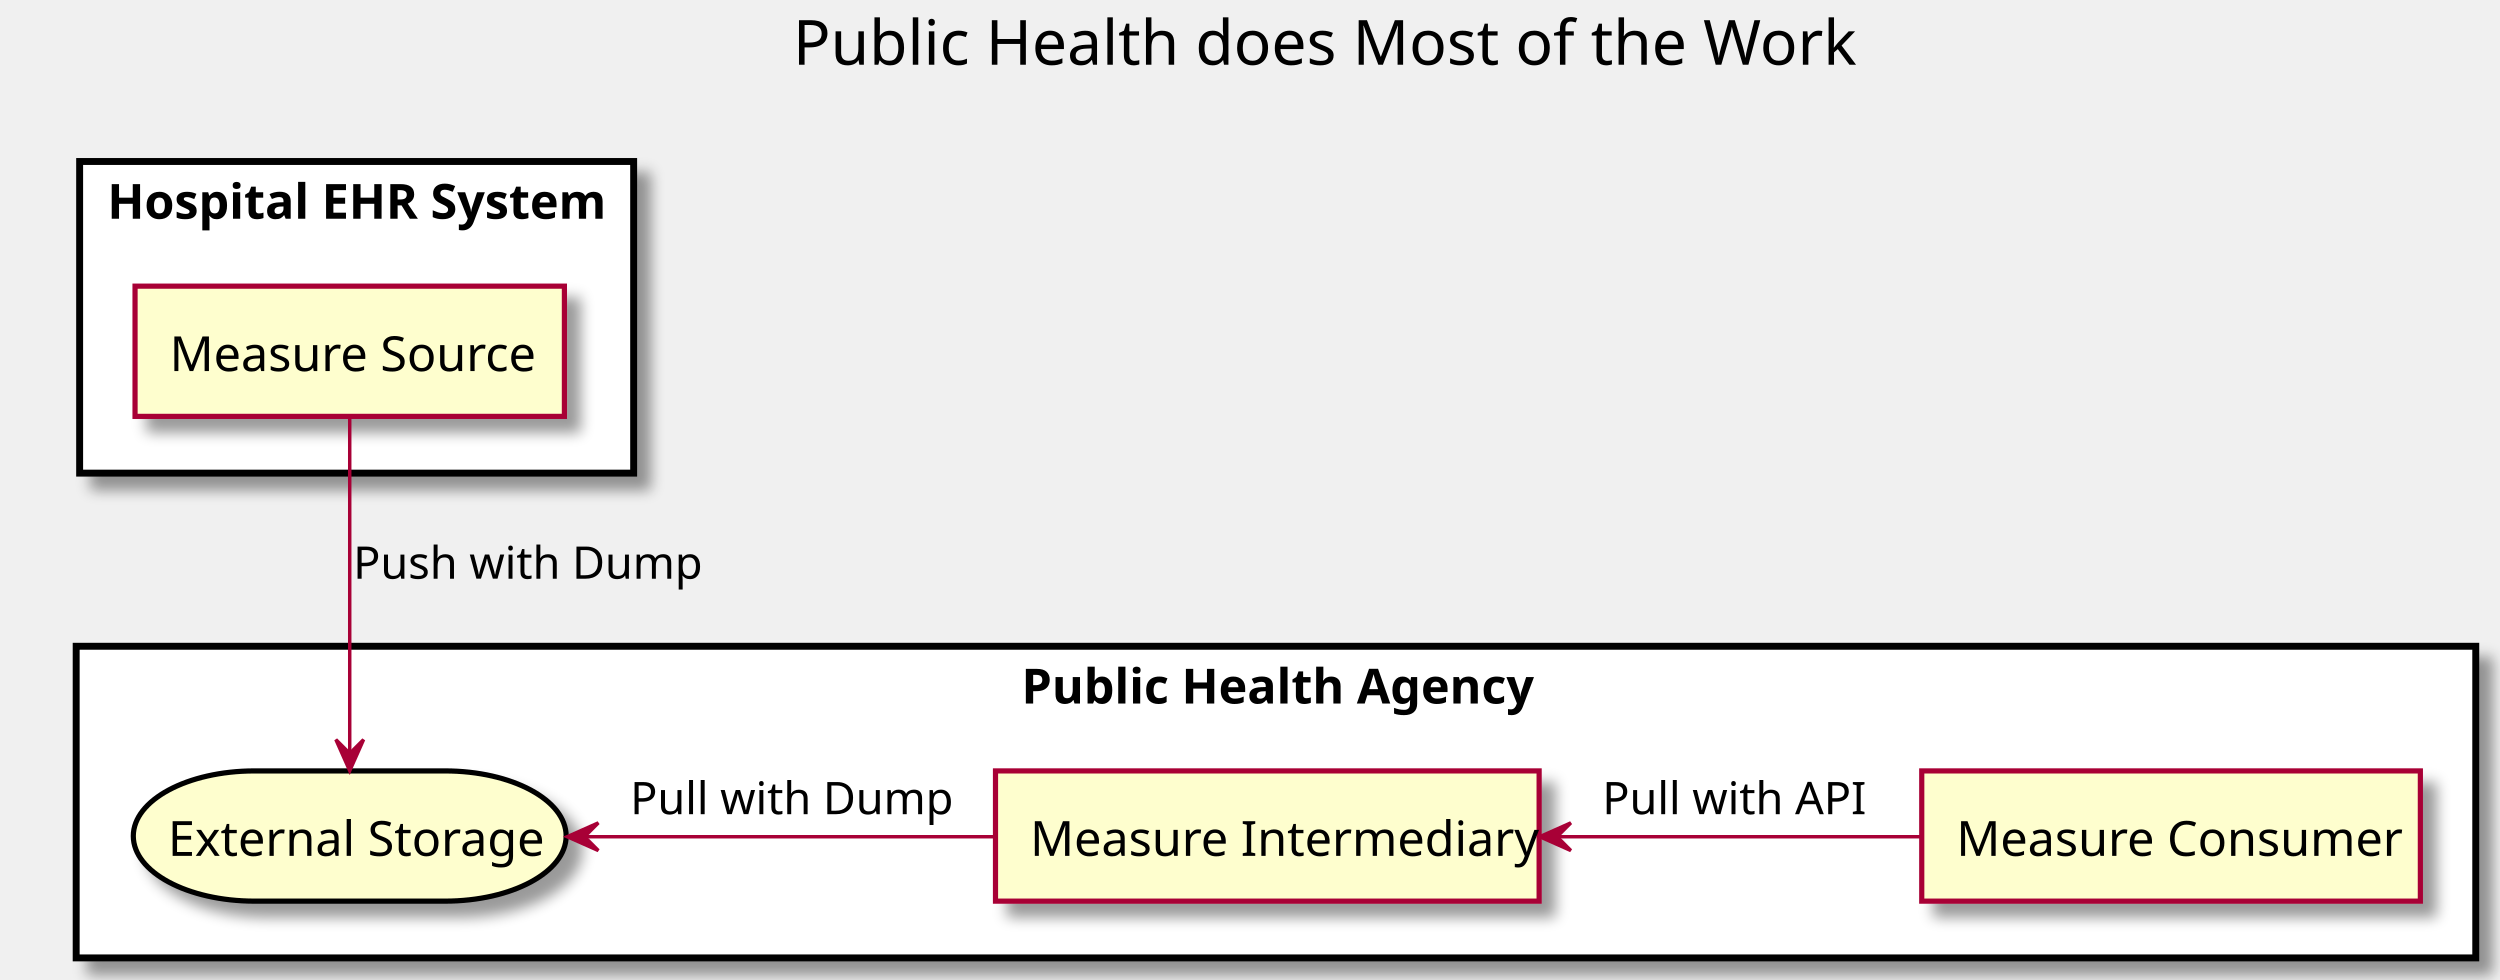
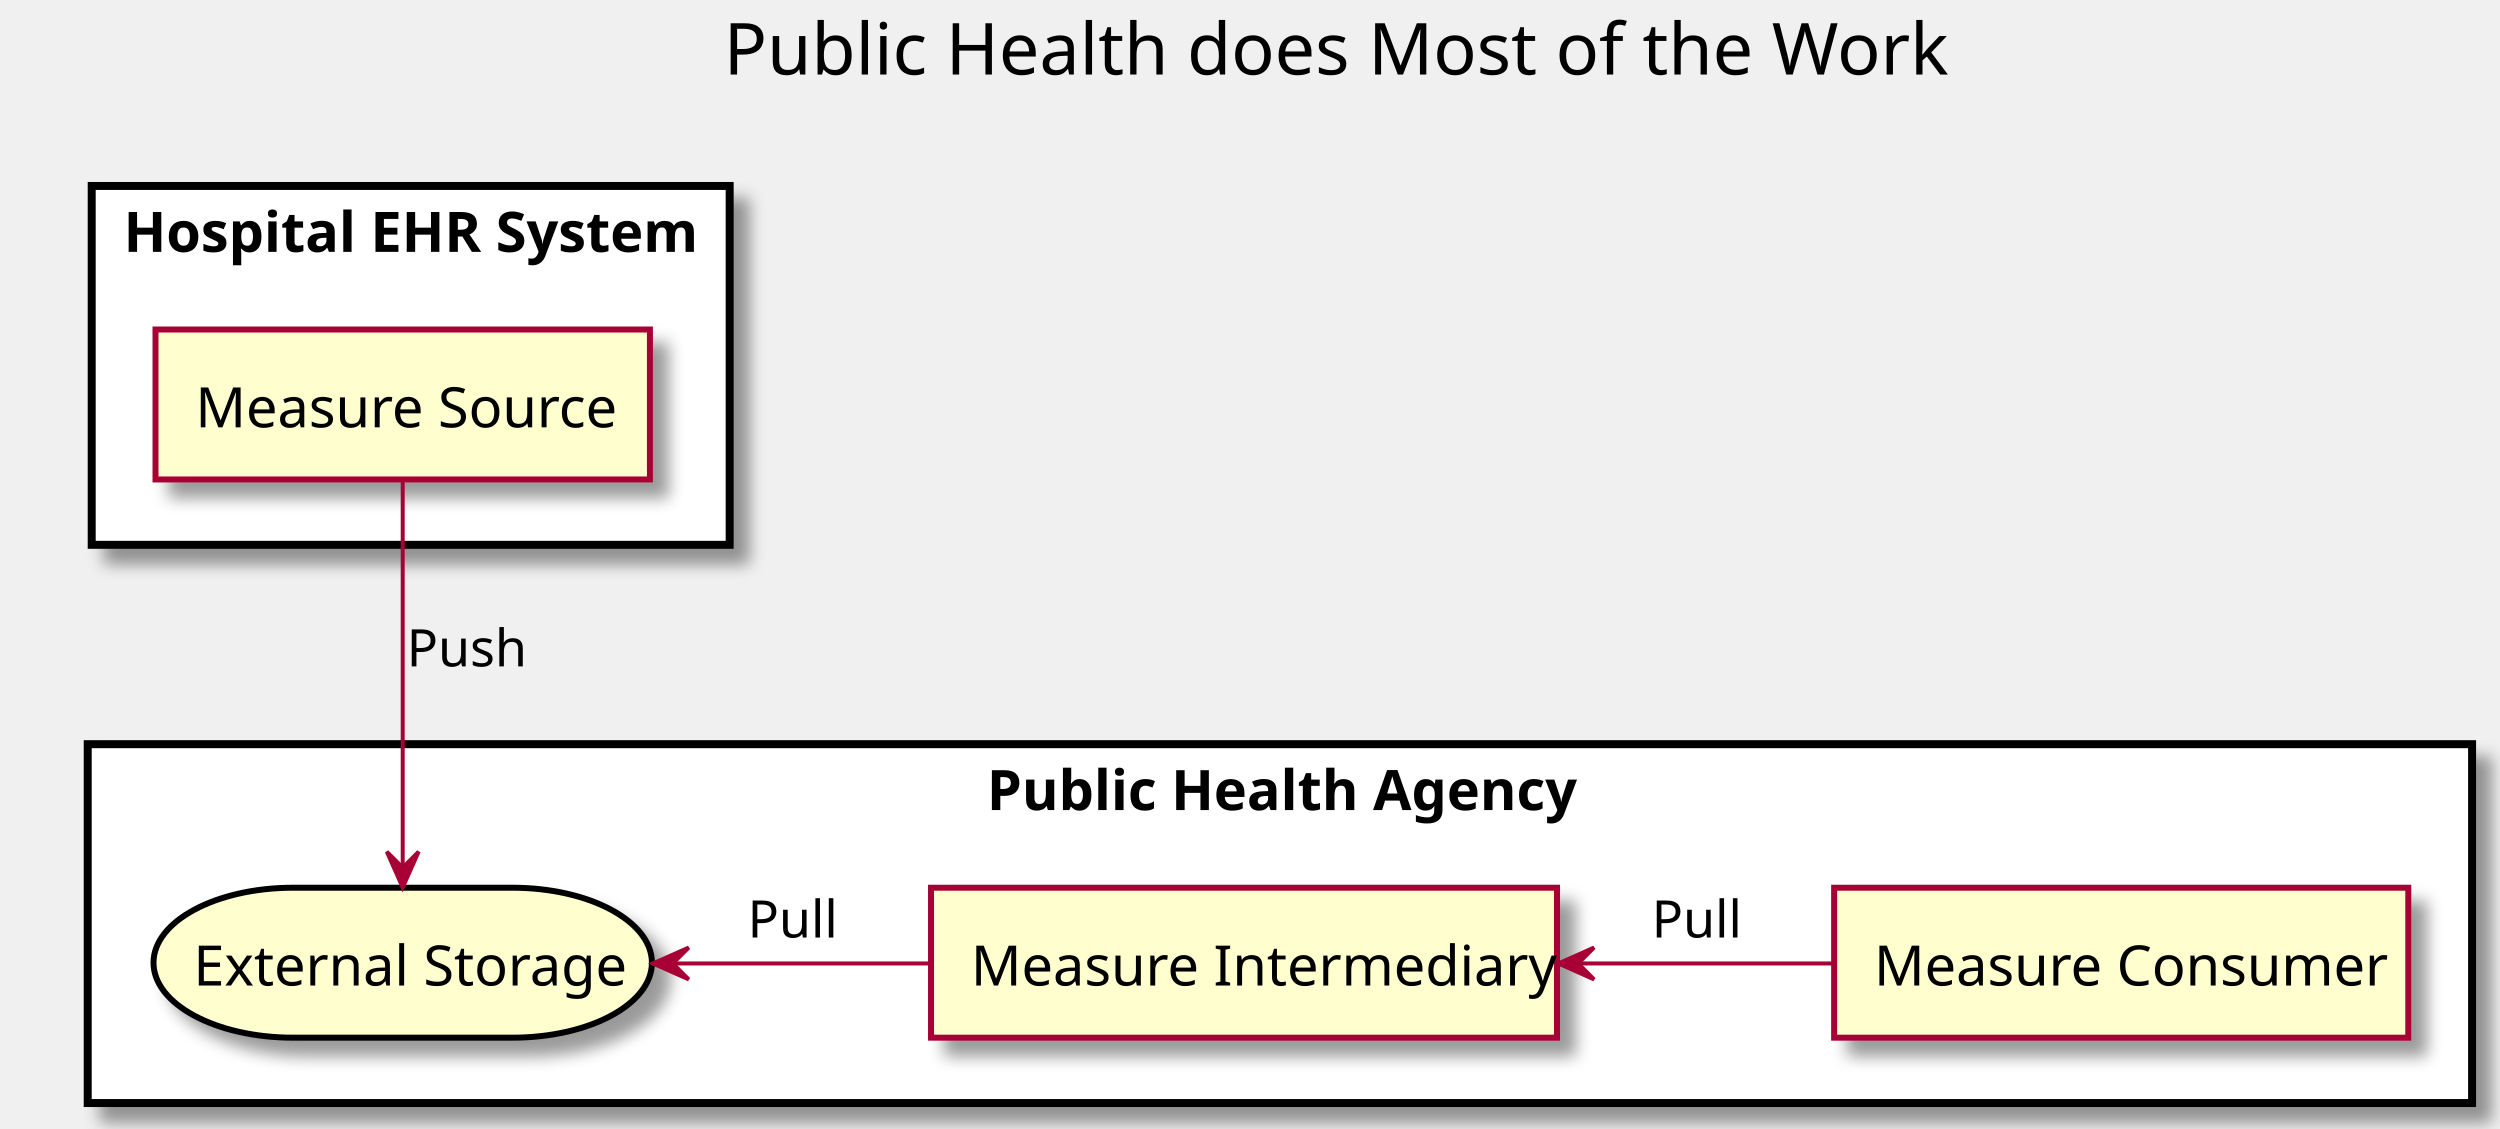
- <svg xmlns="http://www.w3.org/2000/svg" contentScriptType="application/ecmascript" contentStyleType="text/css" height="283px" preserveAspectRatio="none" style="width:722px;height:283px;" version="1.1" viewBox="0 0 722 283" width="722px" zoomAndPan="magnify">
+ <svg xmlns="http://www.w3.org/2000/svg" contentScriptType="application/ecmascript" contentStyleType="text/css" height="283px" preserveAspectRatio="none" style="width:627px;height:283px;" version="1.1" viewBox="0 0 627 283" width="627px" zoomAndPan="magnify">
  <defs>
-     <filter height="300%" id="fpm8elr" width="300%" x="-1" y="-1">
+     <filter height="300%" id="fz1re6l" width="300%" x="-1" y="-1">
      <feGaussianBlur result="blurOut" stdDeviation="2.0" />
      <feColorMatrix in="blurOut" result="blurOut2" type="matrix" values="0 0 0 0 0 0 0 0 0 0 0 0 0 0 0 0 0 0 .4 0" />
      <feOffset dx="4.0" dy="4.0" in="blurOut2" result="blurOut3" />
      <feBlend in="SourceGraphic" in2="blurOut3" mode="normal" />
    </filter>
  </defs>
  <g>
-     <text fill="#000000" font-family="sans-serif" font-size="18" lengthAdjust="spacingAndGlyphs" textLength="291" x="229" y="18.686">Public Health does Most of the Work</text>
-     <rect fill="#FFFFFF" filter="url(#fpm8elr)" height="90" style="stroke: #000000; stroke-width: 2.0;" width="160" x="23" y="46.641" />
+     <text fill="#000000" font-family="sans-serif" font-size="18" lengthAdjust="spacingAndGlyphs" textLength="291" x="181.5" y="18.686">Public Health does Most of the Work</text>
+     <rect fill="#FFFFFF" filter="url(#fz1re6l)" height="90" style="stroke: #000000; stroke-width: 2.0;" width="160" x="23" y="46.641" />
    <text fill="#000000" font-family="sans-serif" font-size="14" font-weight="bold" lengthAdjust="spacingAndGlyphs" textLength="144" x="31" y="63.174">Hospital EHR System</text>
-     <rect fill="#FFFFFF" filter="url(#fpm8elr)" height="90" style="stroke: #000000; stroke-width: 2.0;" width="693" x="22" y="186.641" />
-     <text fill="#000000" font-family="sans-serif" font-size="14" font-weight="bold" lengthAdjust="spacingAndGlyphs" textLength="147" x="295" y="203.174">Public Health Agency</text>
-     <rect fill="#FEFECE" filter="url(#fpm8elr)" height="37.609" style="stroke: #A80036; stroke-width: 1.5;" width="124" x="39" y="82.641" />
+     <rect fill="#FFFFFF" filter="url(#fz1re6l)" height="90" style="stroke: #000000; stroke-width: 2.0;" width="598" x="22" y="186.641" />
+     <text fill="#000000" font-family="sans-serif" font-size="14" font-weight="bold" lengthAdjust="spacingAndGlyphs" textLength="147" x="247.5" y="203.174">Public Health Agency</text>
+     <rect fill="#FEFECE" filter="url(#fz1re6l)" height="37.609" style="stroke: #A80036; stroke-width: 1.5;" width="124" x="39" y="82.641" />
    <text fill="#000000" font-family="sans-serif" font-size="14" lengthAdjust="spacingAndGlyphs" textLength="104" x="49" y="107.174">Measure Source</text>
-     <rect fill="#FEFECE" filter="url(#fpm8elr)" height="37.609" rx="35" ry="35" style="stroke: #000000; stroke-width: 1.5;" width="125" x="38.5" y="222.641" />
+     <rect fill="#FEFECE" filter="url(#fz1re6l)" height="37.609" rx="35" ry="35" style="stroke: #000000; stroke-width: 1.5;" width="125" x="38.5" y="222.641" />
    <text fill="#000000" font-family="sans-serif" font-size="14" lengthAdjust="spacingAndGlyphs" textLength="105" x="48.5" y="247.174">External Storage</text>
-     <rect fill="#FEFECE" filter="url(#fpm8elr)" height="37.609" style="stroke: #A80036; stroke-width: 1.5;" width="157" x="287.5" y="222.641" />
-     <text fill="#000000" font-family="sans-serif" font-size="14" lengthAdjust="spacingAndGlyphs" textLength="137" x="297.5" y="247.174">Measure Intermediary</text>
-     <rect fill="#FEFECE" filter="url(#fpm8elr)" height="37.609" style="stroke: #A80036; stroke-width: 1.5;" width="144" x="555" y="222.641" />
-     <text fill="#000000" font-family="sans-serif" font-size="14" lengthAdjust="spacingAndGlyphs" textLength="124" x="565" y="247.174">Measure Consumer</text>
+     <rect fill="#FEFECE" filter="url(#fz1re6l)" height="37.609" style="stroke: #A80036; stroke-width: 1.5;" width="157" x="233.5" y="222.641" />
+     <text fill="#000000" font-family="sans-serif" font-size="14" lengthAdjust="spacingAndGlyphs" textLength="137" x="243.5" y="247.174">Measure Intermediary</text>
+     <rect fill="#FEFECE" filter="url(#fz1re6l)" height="37.609" style="stroke: #A80036; stroke-width: 1.5;" width="144" x="460" y="222.641" />
+     <text fill="#000000" font-family="sans-serif" font-size="14" lengthAdjust="spacingAndGlyphs" textLength="124" x="470" y="247.174">Measure Consumer</text>
    <path d="M101,120.682 C101,145.477 101,190.107 101,217.382 " fill="none" style="stroke: #A80036; stroke-width: 1.0;" />
    <polygon fill="#A80036" points="101,222.595,105,213.595,101,217.595,97,213.595,101,222.595" style="stroke: #A80036; stroke-width: 1.0;" />
-     <text fill="#000000" font-family="sans-serif" font-size="13" lengthAdjust="spacingAndGlyphs" textLength="95" x="102" y="167.136">Push with Dump</text>
-     <path d="M169.053,241.641 C205.073,241.641 249.494,241.641 287.027,241.641 " fill="none" style="stroke: #A80036; stroke-width: 1.0;" />
-     <polygon fill="#A80036" points="163.801,241.641,172.801,245.641,168.801,241.641,172.801,237.641,163.801,241.641" style="stroke: #A80036; stroke-width: 1.0;" />
-     <text fill="#000000" font-family="sans-serif" font-size="13" lengthAdjust="spacingAndGlyphs" textLength="87" x="182" y="235.136">Pull with Dump</text>
-     <path d="M450.035,241.641 C483.772,241.641 522.275,241.641 554.732,241.641 " fill="none" style="stroke: #A80036; stroke-width: 1.0;" />
-     <polygon fill="#A80036" points="444.663,241.641,453.663,245.641,449.663,241.641,453.663,237.641,444.663,241.641" style="stroke: #A80036; stroke-width: 1.0;" />
-     <text fill="#000000" font-family="sans-serif" font-size="13" lengthAdjust="spacingAndGlyphs" textLength="74" x="462.75" y="235.136">Pull with API</text>
+     <text fill="#000000" font-family="sans-serif" font-size="13" lengthAdjust="spacingAndGlyphs" textLength="30" x="102" y="167.136">Push</text>
+     <path d="M168.912,241.641 C189.468,241.641 212.214,241.641 233.408,241.641 " fill="none" style="stroke: #A80036; stroke-width: 1.0;" />
+     <polygon fill="#A80036" points="163.736,241.641,172.736,245.641,168.736,241.641,172.736,237.641,163.736,241.641" style="stroke: #A80036; stroke-width: 1.0;" />
+     <text fill="#000000" font-family="sans-serif" font-size="13" lengthAdjust="spacingAndGlyphs" textLength="22" x="187.5" y="235.136">Pull</text>
+     <path d="M395.857,241.641 C416.986,241.641 439.481,241.641 459.972,241.641 " fill="none" style="stroke: #A80036; stroke-width: 1.0;" />
+     <polygon fill="#A80036" points="390.804,241.641,399.804,245.641,395.804,241.641,399.804,237.641,390.804,241.641" style="stroke: #A80036; stroke-width: 1.0;" />
+     <text fill="#000000" font-family="sans-serif" font-size="13" lengthAdjust="spacingAndGlyphs" textLength="22" x="414.25" y="235.136">Pull</text>
  </g>
</svg>
